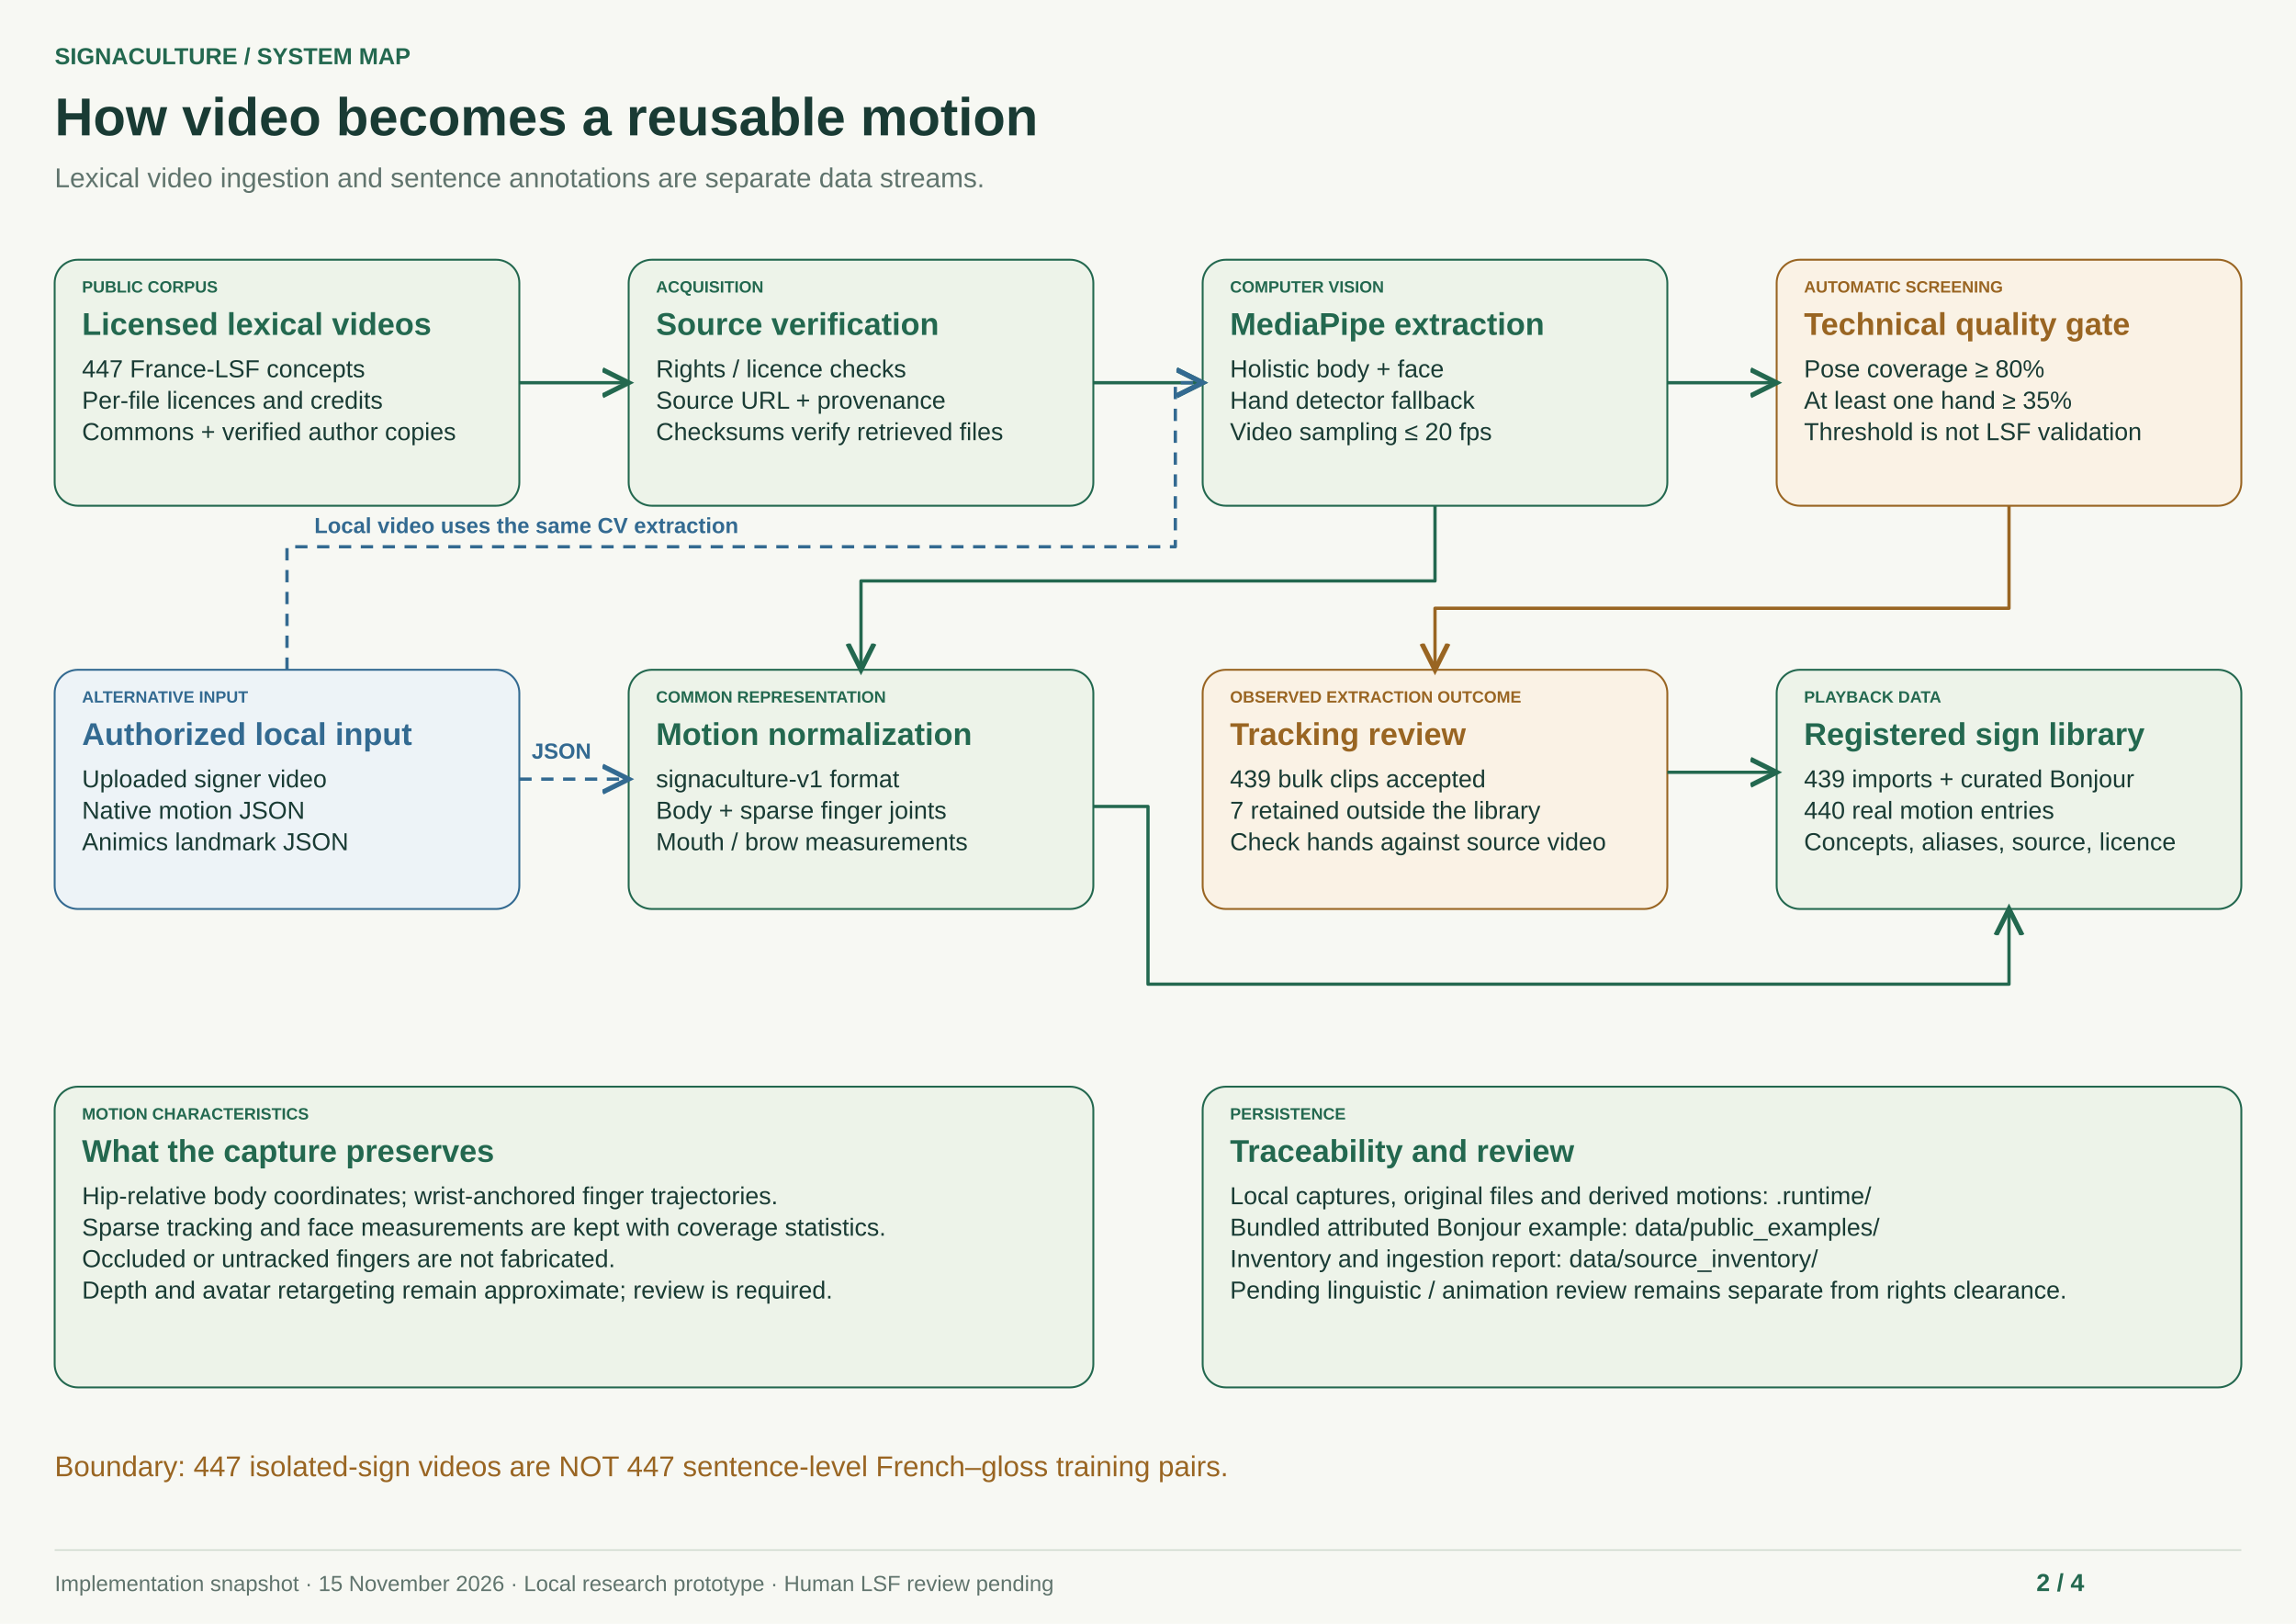
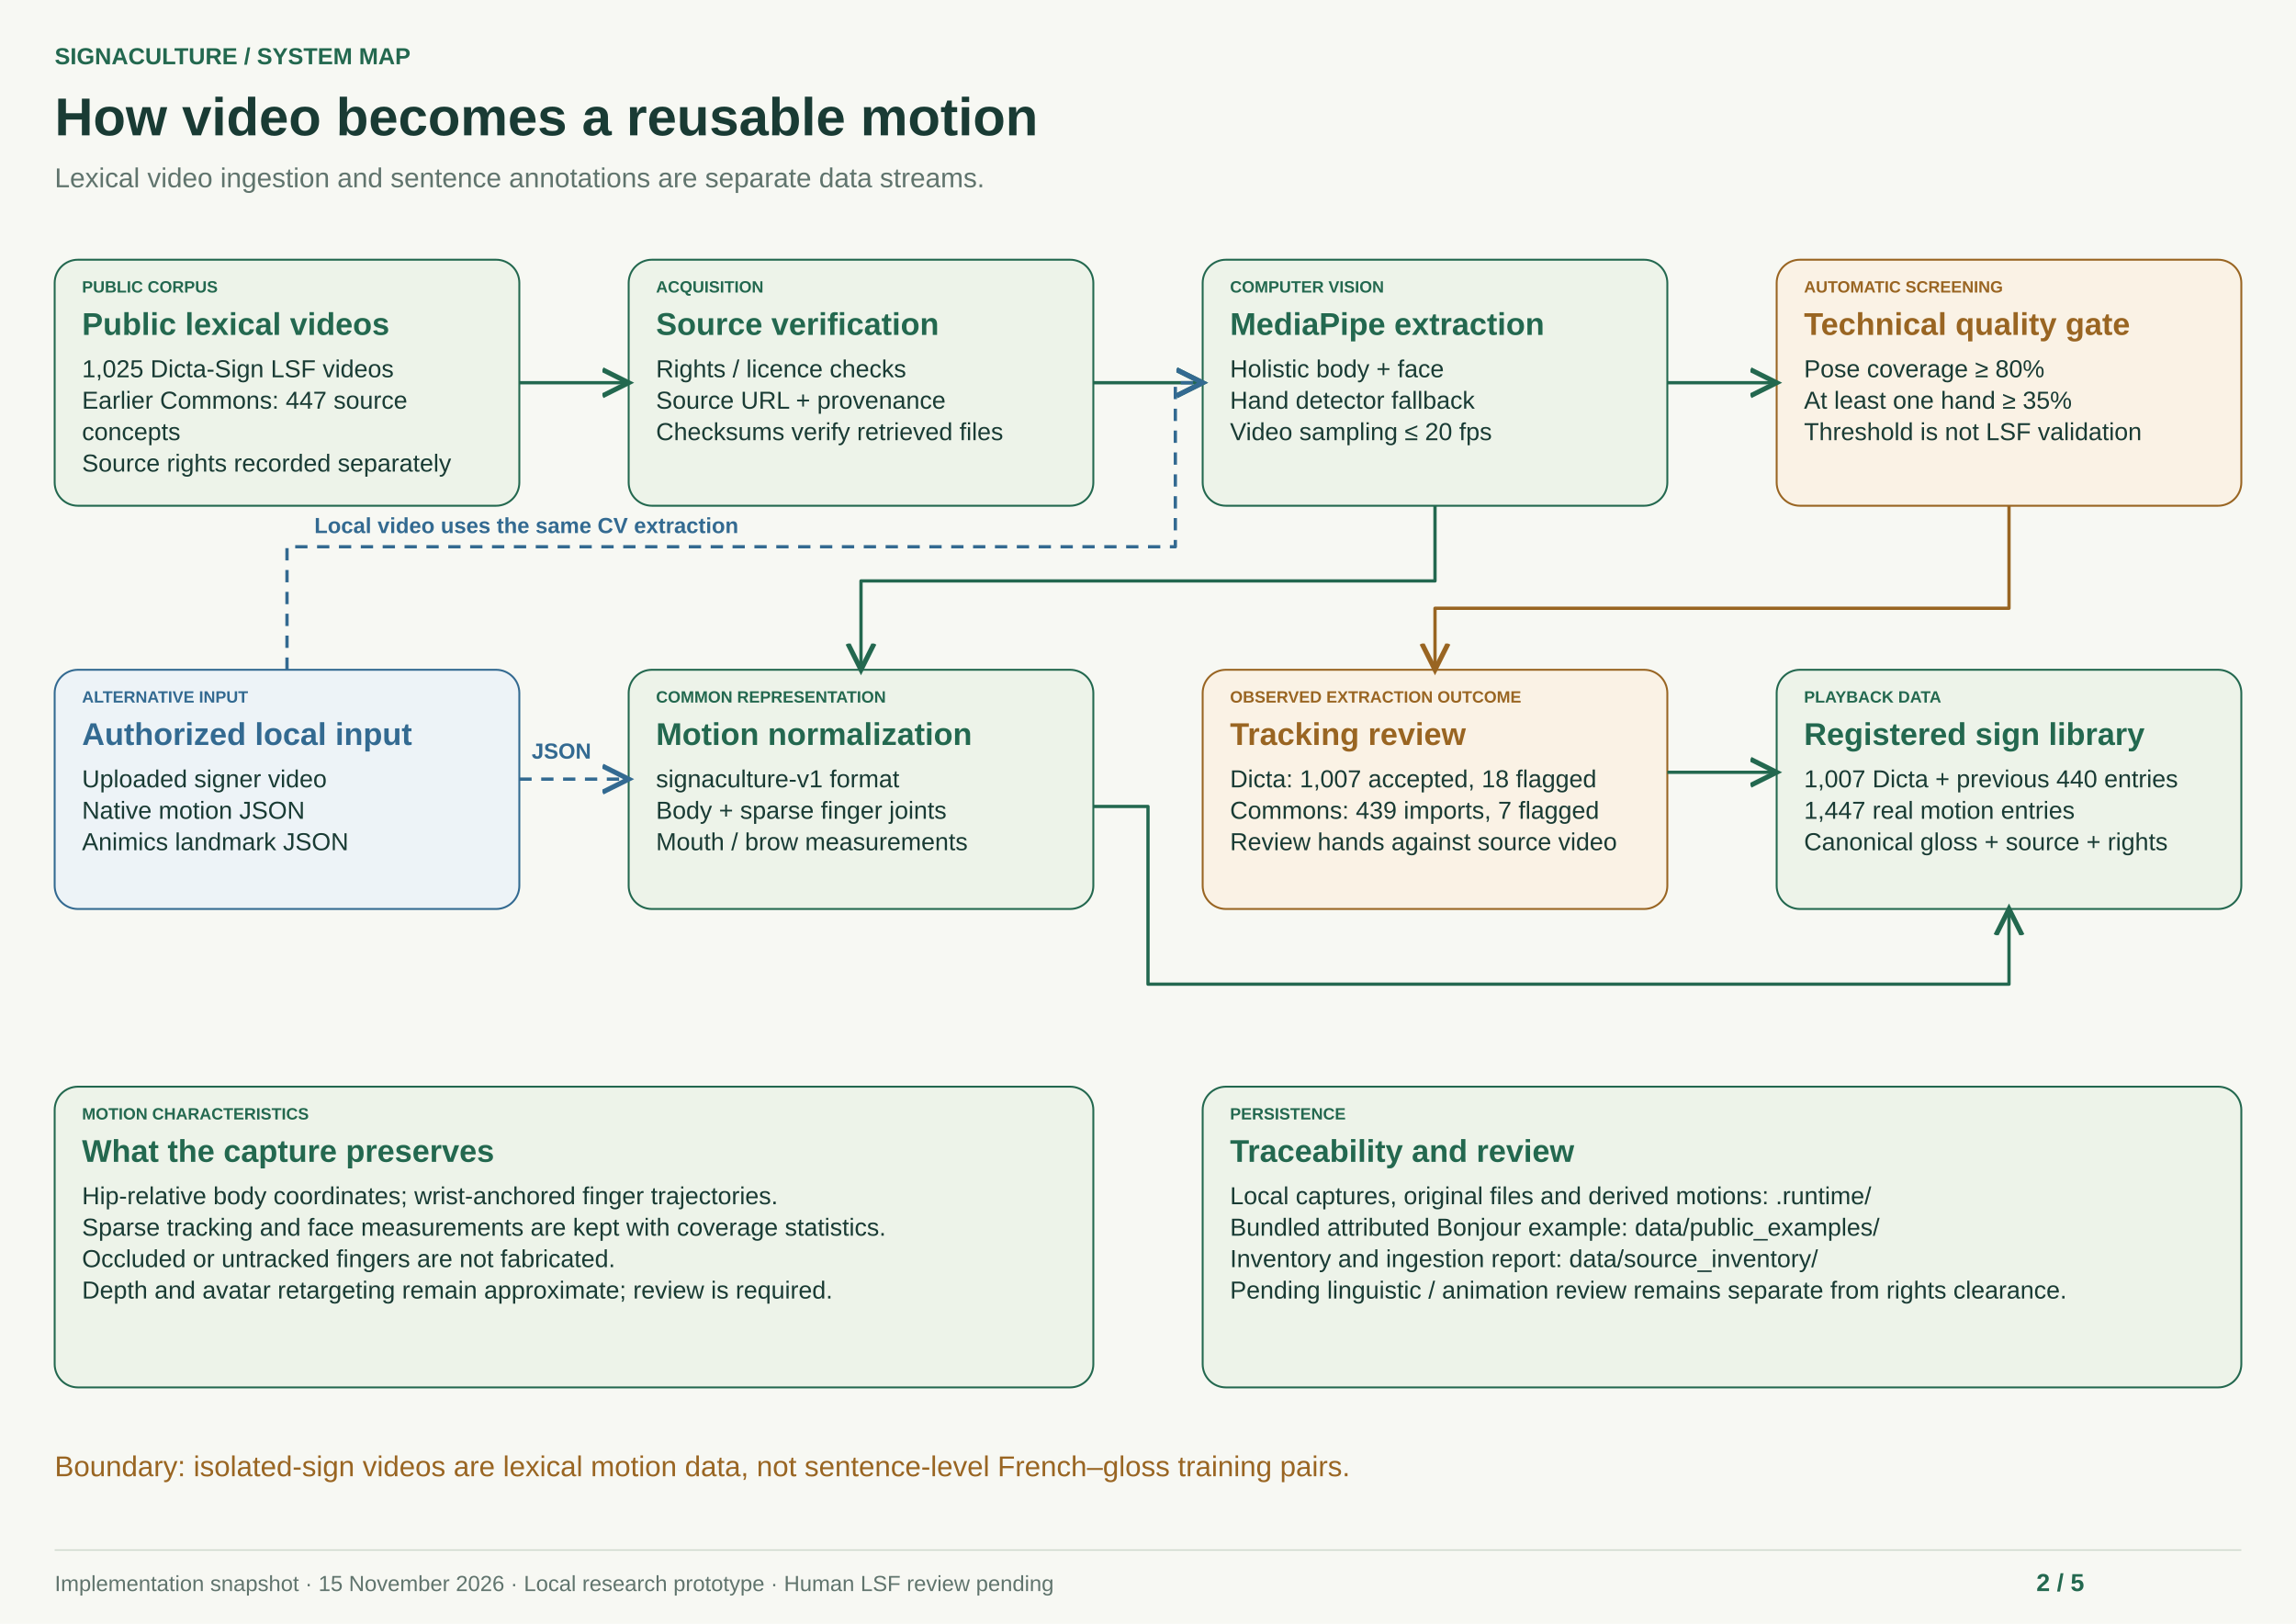
<svg xmlns="http://www.w3.org/2000/svg" width="1680" height="1188" viewBox="0 0 1680 1188">
  <defs>
    <marker id="ink" markerWidth="10" markerHeight="10" refX="8" refY="5" orient="auto">
      <path d="M0,1 L8,5 L0,9" fill="none" stroke="#193b34" stroke-width="1.5" />
    </marker>
    <marker id="muted" markerWidth="10" markerHeight="10" refX="8" refY="5" orient="auto">
      <path d="M0,1 L8,5 L0,9" fill="none" stroke="#60746d" stroke-width="1.5" />
    </marker>
    <marker id="green" markerWidth="10" markerHeight="10" refX="8" refY="5" orient="auto">
      <path d="M0,1 L8,5 L0,9" fill="none" stroke="#23684f" stroke-width="1.5" />
    </marker>
    <marker id="blue" markerWidth="10" markerHeight="10" refX="8" refY="5" orient="auto">
      <path d="M0,1 L8,5 L0,9" fill="none" stroke="#336a91" stroke-width="1.5" />
    </marker>
    <marker id="amber" markerWidth="10" markerHeight="10" refX="8" refY="5" orient="auto">
      <path d="M0,1 L8,5 L0,9" fill="none" stroke="#996522" stroke-width="1.5" />
    </marker>
    <marker id="purple" markerWidth="10" markerHeight="10" refX="8" refY="5" orient="auto">
      <path d="M0,1 L8,5 L0,9" fill="none" stroke="#74578d" stroke-width="1.5" />
    </marker>
  </defs>
  <rect width="1680" height="1188" fill="#f7f8f3" />
  <text x="40" y="47" fill="#23684f" font-size="17" font-weight="700" font-family="Arial,DejaVu Sans,sans-serif">SIGNACULTURE  /  SYSTEM MAP</text>
  <text x="40" y="99" fill="#193b34" font-size="39" font-weight="700" font-family="Arial,DejaVu Sans,sans-serif">How video becomes a reusable motion</text>
  <text x="40" y="137" fill="#60746d" font-size="20" font-weight="400" font-family="Arial,DejaVu Sans,sans-serif">Lexical video ingestion and sentence annotations are separate data streams.</text>
  <rect x="40" y="190" width="340" height="180" rx="17" fill="#edf3e9" stroke="#23684f" stroke-width="1.4" />
  <text x="60" y="214" fill="#23684f" font-size="12" font-weight="700" font-family="Arial,DejaVu Sans,sans-serif">PUBLIC CORPUS</text>
-   <text x="60" y="245" fill="#23684f" font-size="23" font-weight="700" font-family="Arial,DejaVu Sans,sans-serif">Licensed lexical videos</text>
-   <text x="60" y="276" fill="#193b34" font-size="18" font-weight="400" font-family="Arial,DejaVu Sans,sans-serif">447 France-LSF concepts</text>
-   <text x="60" y="299" fill="#193b34" font-size="18" font-weight="400" font-family="Arial,DejaVu Sans,sans-serif">Per-file licences and credits</text>
-   <text x="60" y="322" fill="#193b34" font-size="18" font-weight="400" font-family="Arial,DejaVu Sans,sans-serif">Commons + verified author copies</text>
+   <text x="60" y="245" fill="#23684f" font-size="23" font-weight="700" font-family="Arial,DejaVu Sans,sans-serif">Public lexical videos</text>
+   <text x="60" y="276" fill="#193b34" font-size="18" font-weight="400" font-family="Arial,DejaVu Sans,sans-serif">1,025 Dicta-Sign LSF videos</text>
+   <text x="60" y="299" fill="#193b34" font-size="18" font-weight="400" font-family="Arial,DejaVu Sans,sans-serif">Earlier Commons: 447 source</text>
+   <text x="60" y="322" fill="#193b34" font-size="18" font-weight="400" font-family="Arial,DejaVu Sans,sans-serif">concepts</text>
+   <text x="60" y="345" fill="#193b34" font-size="18" font-weight="400" font-family="Arial,DejaVu Sans,sans-serif">Source rights recorded separately</text>
  <rect x="460" y="190" width="340" height="180" rx="17" fill="#edf3e9" stroke="#23684f" stroke-width="1.4" />
  <text x="480" y="214" fill="#23684f" font-size="12" font-weight="700" font-family="Arial,DejaVu Sans,sans-serif">ACQUISITION</text>
  <text x="480" y="245" fill="#23684f" font-size="23" font-weight="700" font-family="Arial,DejaVu Sans,sans-serif">Source verification</text>
  <text x="480" y="276" fill="#193b34" font-size="18" font-weight="400" font-family="Arial,DejaVu Sans,sans-serif">Rights / licence checks</text>
  <text x="480" y="299" fill="#193b34" font-size="18" font-weight="400" font-family="Arial,DejaVu Sans,sans-serif">Source URL + provenance</text>
  <text x="480" y="322" fill="#193b34" font-size="18" font-weight="400" font-family="Arial,DejaVu Sans,sans-serif">Checksums verify retrieved files</text>
  <rect x="880" y="190" width="340" height="180" rx="17" fill="#edf3e9" stroke="#23684f" stroke-width="1.4" />
  <text x="900" y="214" fill="#23684f" font-size="12" font-weight="700" font-family="Arial,DejaVu Sans,sans-serif">COMPUTER VISION</text>
  <text x="900" y="245" fill="#23684f" font-size="23" font-weight="700" font-family="Arial,DejaVu Sans,sans-serif">MediaPipe extraction</text>
  <text x="900" y="276" fill="#193b34" font-size="18" font-weight="400" font-family="Arial,DejaVu Sans,sans-serif">Holistic body + face</text>
  <text x="900" y="299" fill="#193b34" font-size="18" font-weight="400" font-family="Arial,DejaVu Sans,sans-serif">Hand detector fallback</text>
  <text x="900" y="322" fill="#193b34" font-size="18" font-weight="400" font-family="Arial,DejaVu Sans,sans-serif">Video sampling ≤ 20 fps</text>
  <rect x="1300" y="190" width="340" height="180" rx="17" fill="#faf2e5" stroke="#996522" stroke-width="1.4" />
  <text x="1320" y="214" fill="#996522" font-size="12" font-weight="700" font-family="Arial,DejaVu Sans,sans-serif">AUTOMATIC SCREENING</text>
  <text x="1320" y="245" fill="#996522" font-size="23" font-weight="700" font-family="Arial,DejaVu Sans,sans-serif">Technical quality gate</text>
  <text x="1320" y="276" fill="#193b34" font-size="18" font-weight="400" font-family="Arial,DejaVu Sans,sans-serif">Pose coverage ≥ 80%</text>
  <text x="1320" y="299" fill="#193b34" font-size="18" font-weight="400" font-family="Arial,DejaVu Sans,sans-serif">At least one hand ≥ 35%</text>
  <text x="1320" y="322" fill="#193b34" font-size="18" font-weight="400" font-family="Arial,DejaVu Sans,sans-serif">Threshold is not LSF validation</text>
  <path d="M380,280 L460,280" fill="none" stroke="#23684f" stroke-width="2.4" stroke-linejoin="round" marker-end="url(#green)" />
  <path d="M800,280 L880,280" fill="none" stroke="#23684f" stroke-width="2.4" stroke-linejoin="round" marker-end="url(#green)" />
  <path d="M1220,280 L1300,280" fill="none" stroke="#23684f" stroke-width="2.4" stroke-linejoin="round" marker-end="url(#green)" />
  <rect x="40" y="490" width="340" height="175" rx="17" fill="#edf3f7" stroke="#336a91" stroke-width="1.4" />
  <text x="60" y="514" fill="#336a91" font-size="12" font-weight="700" font-family="Arial,DejaVu Sans,sans-serif">ALTERNATIVE INPUT</text>
  <text x="60" y="545" fill="#336a91" font-size="23" font-weight="700" font-family="Arial,DejaVu Sans,sans-serif">Authorized local input</text>
  <text x="60" y="576" fill="#193b34" font-size="18" font-weight="400" font-family="Arial,DejaVu Sans,sans-serif">Uploaded signer video</text>
  <text x="60" y="599" fill="#193b34" font-size="18" font-weight="400" font-family="Arial,DejaVu Sans,sans-serif">Native motion JSON</text>
  <text x="60" y="622" fill="#193b34" font-size="18" font-weight="400" font-family="Arial,DejaVu Sans,sans-serif">Animics landmark JSON</text>
  <rect x="460" y="490" width="340" height="175" rx="17" fill="#edf3e9" stroke="#23684f" stroke-width="1.4" />
  <text x="480" y="514" fill="#23684f" font-size="12" font-weight="700" font-family="Arial,DejaVu Sans,sans-serif">COMMON REPRESENTATION</text>
  <text x="480" y="545" fill="#23684f" font-size="23" font-weight="700" font-family="Arial,DejaVu Sans,sans-serif">Motion normalization</text>
  <text x="480" y="576" fill="#193b34" font-size="18" font-weight="400" font-family="Arial,DejaVu Sans,sans-serif">signaculture-v1 format</text>
  <text x="480" y="599" fill="#193b34" font-size="18" font-weight="400" font-family="Arial,DejaVu Sans,sans-serif">Body + sparse finger joints</text>
  <text x="480" y="622" fill="#193b34" font-size="18" font-weight="400" font-family="Arial,DejaVu Sans,sans-serif">Mouth / brow measurements</text>
  <path d="M380,570 L460,570" fill="none" stroke="#336a91" stroke-width="2.4" stroke-linejoin="round" marker-end="url(#blue)" stroke-dasharray="9 7" />
  <text x="389" y="555" fill="#336a91" font-size="16" font-weight="700" font-family="Arial,DejaVu Sans,sans-serif">JSON</text>
  <path d="M210,490 L210,400 L860,400 L860,280 L880,280" fill="none" stroke="#336a91" stroke-width="2.4" stroke-linejoin="round" marker-end="url(#blue)" stroke-dasharray="9 7" />
  <text x="230" y="390" fill="#336a91" font-size="16" font-weight="700" font-family="Arial,DejaVu Sans,sans-serif">Local video uses the same CV extraction</text>
  <path d="M1050,370 L1050,425 L630,425 L630,490" fill="none" stroke="#23684f" stroke-width="2.4" stroke-linejoin="round" marker-end="url(#green)" />
  <rect x="880" y="490" width="340" height="175" rx="17" fill="#faf2e5" stroke="#996522" stroke-width="1.4" />
  <text x="900" y="514" fill="#996522" font-size="12" font-weight="700" font-family="Arial,DejaVu Sans,sans-serif">OBSERVED EXTRACTION OUTCOME</text>
  <text x="900" y="545" fill="#996522" font-size="23" font-weight="700" font-family="Arial,DejaVu Sans,sans-serif">Tracking review</text>
-   <text x="900" y="576" fill="#193b34" font-size="18" font-weight="400" font-family="Arial,DejaVu Sans,sans-serif">439 bulk clips accepted</text>
-   <text x="900" y="599" fill="#193b34" font-size="18" font-weight="400" font-family="Arial,DejaVu Sans,sans-serif">7 retained outside the library</text>
-   <text x="900" y="622" fill="#193b34" font-size="18" font-weight="400" font-family="Arial,DejaVu Sans,sans-serif">Check hands against source video</text>
+   <text x="900" y="576" fill="#193b34" font-size="18" font-weight="400" font-family="Arial,DejaVu Sans,sans-serif">Dicta: 1,007 accepted, 18 flagged</text>
+   <text x="900" y="599" fill="#193b34" font-size="18" font-weight="400" font-family="Arial,DejaVu Sans,sans-serif">Commons: 439 imports, 7 flagged</text>
+   <text x="900" y="622" fill="#193b34" font-size="18" font-weight="400" font-family="Arial,DejaVu Sans,sans-serif">Review hands against source video</text>
  <path d="M1470,370 L1470,445 L1050,445 L1050,490" fill="none" stroke="#996522" stroke-width="2.4" stroke-linejoin="round" marker-end="url(#amber)" />
  <rect x="1300" y="490" width="340" height="175" rx="17" fill="#edf3e9" stroke="#23684f" stroke-width="1.4" />
  <text x="1320" y="514" fill="#23684f" font-size="12" font-weight="700" font-family="Arial,DejaVu Sans,sans-serif">PLAYBACK DATA</text>
  <text x="1320" y="545" fill="#23684f" font-size="23" font-weight="700" font-family="Arial,DejaVu Sans,sans-serif">Registered sign library</text>
-   <text x="1320" y="576" fill="#193b34" font-size="18" font-weight="400" font-family="Arial,DejaVu Sans,sans-serif">439 imports + curated Bonjour</text>
-   <text x="1320" y="599" fill="#193b34" font-size="18" font-weight="400" font-family="Arial,DejaVu Sans,sans-serif">440 real motion entries</text>
-   <text x="1320" y="622" fill="#193b34" font-size="18" font-weight="400" font-family="Arial,DejaVu Sans,sans-serif">Concepts, aliases, source, licence</text>
+   <text x="1320" y="576" fill="#193b34" font-size="18" font-weight="400" font-family="Arial,DejaVu Sans,sans-serif">1,007 Dicta + previous 440 entries</text>
+   <text x="1320" y="599" fill="#193b34" font-size="18" font-weight="400" font-family="Arial,DejaVu Sans,sans-serif">1,447 real motion entries</text>
+   <text x="1320" y="622" fill="#193b34" font-size="18" font-weight="400" font-family="Arial,DejaVu Sans,sans-serif">Canonical gloss + source + rights</text>
  <path d="M800,590 L840,590 L840,720 L1470,720 L1470,665" fill="none" stroke="#23684f" stroke-width="2.4" stroke-linejoin="round" marker-end="url(#green)" />
  <path d="M1220,565 L1300,565" fill="none" stroke="#23684f" stroke-width="2.4" stroke-linejoin="round" marker-end="url(#green)" />
  <rect x="40" y="795" width="760" height="220" rx="17" fill="#edf3e9" stroke="#23684f" stroke-width="1.4" />
  <text x="60" y="819" fill="#23684f" font-size="12" font-weight="700" font-family="Arial,DejaVu Sans,sans-serif">MOTION CHARACTERISTICS</text>
  <text x="60" y="850" fill="#23684f" font-size="23" font-weight="700" font-family="Arial,DejaVu Sans,sans-serif">What the capture preserves</text>
  <text x="60" y="881" fill="#193b34" font-size="18" font-weight="400" font-family="Arial,DejaVu Sans,sans-serif">Hip-relative body coordinates; wrist-anchored finger trajectories.</text>
  <text x="60" y="904" fill="#193b34" font-size="18" font-weight="400" font-family="Arial,DejaVu Sans,sans-serif">Sparse tracking and face measurements are kept with coverage statistics.</text>
  <text x="60" y="927" fill="#193b34" font-size="18" font-weight="400" font-family="Arial,DejaVu Sans,sans-serif">Occluded or untracked fingers are not fabricated.</text>
  <text x="60" y="950" fill="#193b34" font-size="18" font-weight="400" font-family="Arial,DejaVu Sans,sans-serif">Depth and avatar retargeting remain approximate; review is required.</text>
  <rect x="880" y="795" width="760" height="220" rx="17" fill="#edf3e9" stroke="#23684f" stroke-width="1.4" />
  <text x="900" y="819" fill="#23684f" font-size="12" font-weight="700" font-family="Arial,DejaVu Sans,sans-serif">PERSISTENCE</text>
  <text x="900" y="850" fill="#23684f" font-size="23" font-weight="700" font-family="Arial,DejaVu Sans,sans-serif">Traceability and review</text>
  <text x="900" y="881" fill="#193b34" font-size="18" font-weight="400" font-family="Arial,DejaVu Sans,sans-serif">Local captures, original files and derived motions: .runtime/</text>
  <text x="900" y="904" fill="#193b34" font-size="18" font-weight="400" font-family="Arial,DejaVu Sans,sans-serif">Bundled attributed Bonjour example: data/public_examples/</text>
  <text x="900" y="927" fill="#193b34" font-size="18" font-weight="400" font-family="Arial,DejaVu Sans,sans-serif">Inventory and ingestion report: data/source_inventory/</text>
  <text x="900" y="950" fill="#193b34" font-size="18" font-weight="400" font-family="Arial,DejaVu Sans,sans-serif">Pending linguistic / animation review remains separate from rights clearance.</text>
-   <text x="40" y="1080" fill="#996522" font-size="21" font-weight="400" font-family="Arial,DejaVu Sans,sans-serif">Boundary: 447 isolated-sign videos are NOT 447 sentence-level French–gloss training pairs.</text>
+   <text x="40" y="1080" fill="#996522" font-size="21" font-weight="400" font-family="Arial,DejaVu Sans,sans-serif">Boundary: isolated-sign videos are lexical motion data, not sentence-level French–gloss training pairs.</text>
  <path d="M40 1134 H1640" stroke="#ced8cc" />
  <text x="40" y="1164" fill="#60746d" font-size="16" font-weight="400" font-family="Arial,DejaVu Sans,sans-serif">Implementation snapshot · 15 November 2026 · Local research prototype · Human LSF review pending</text>
-   <text x="1490" y="1164" fill="#23684f" font-size="18" font-weight="700" font-family="Arial,DejaVu Sans,sans-serif">2 / 4</text>
+   <text x="1490" y="1164" fill="#23684f" font-size="18" font-weight="700" font-family="Arial,DejaVu Sans,sans-serif">2 / 5</text>
</svg>
